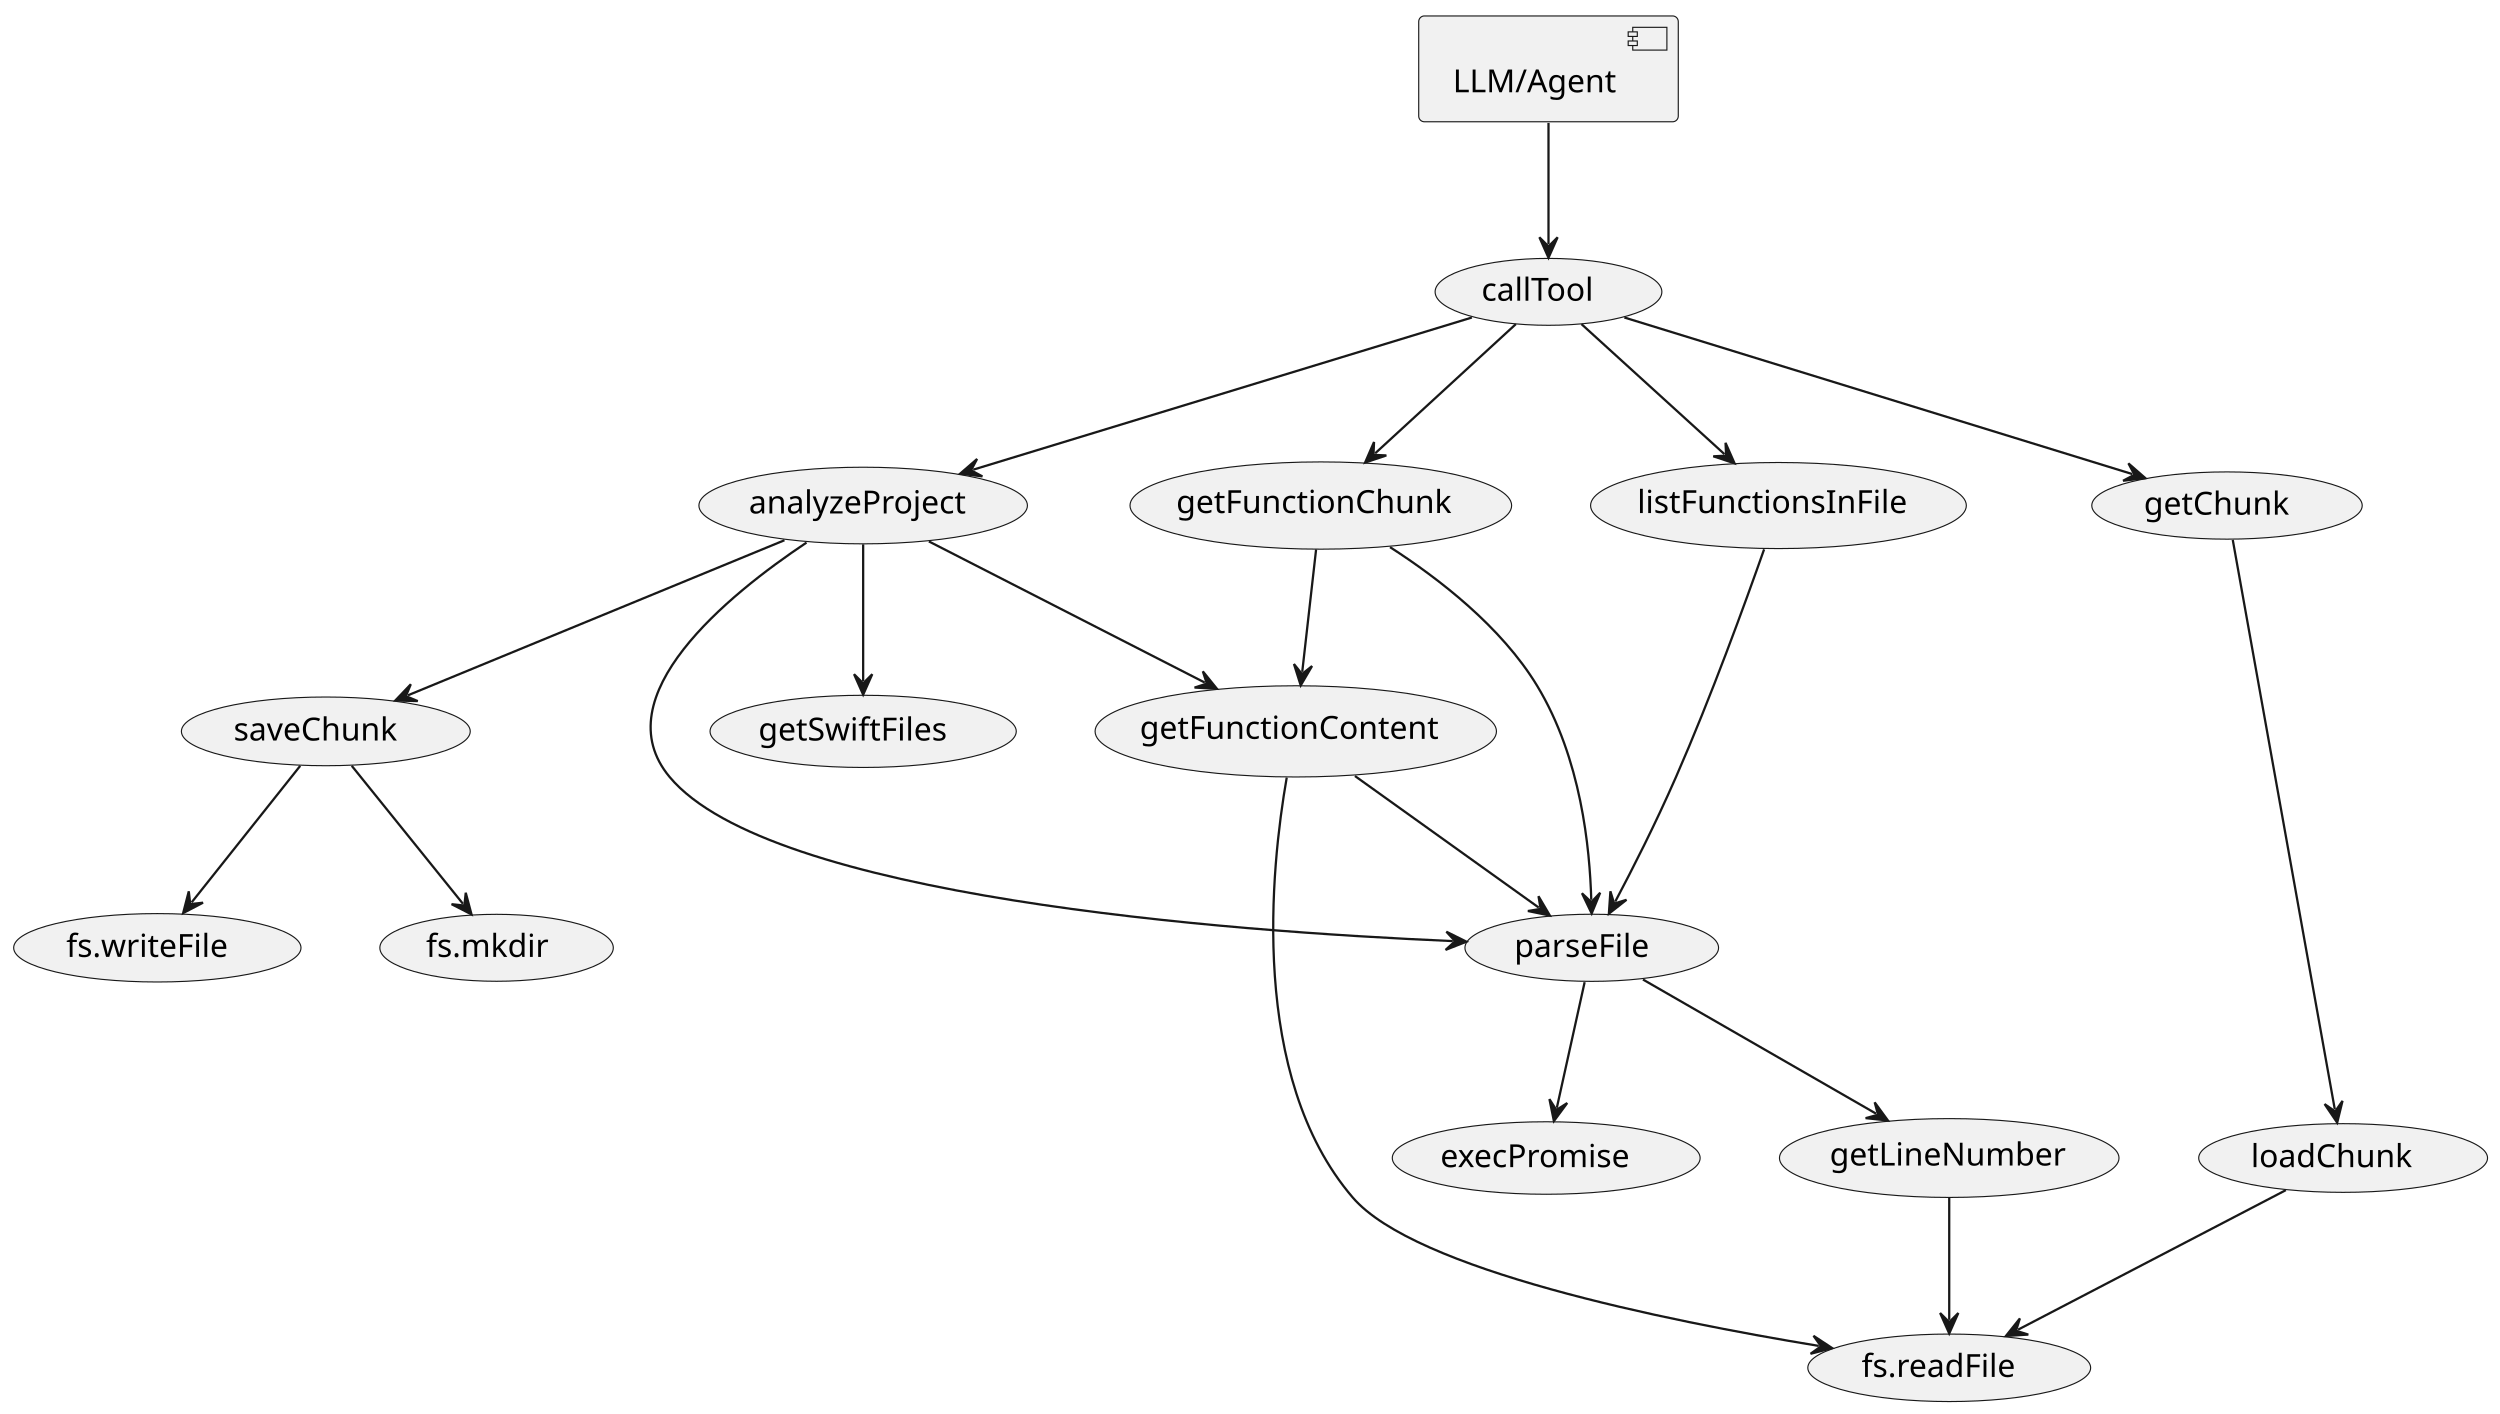
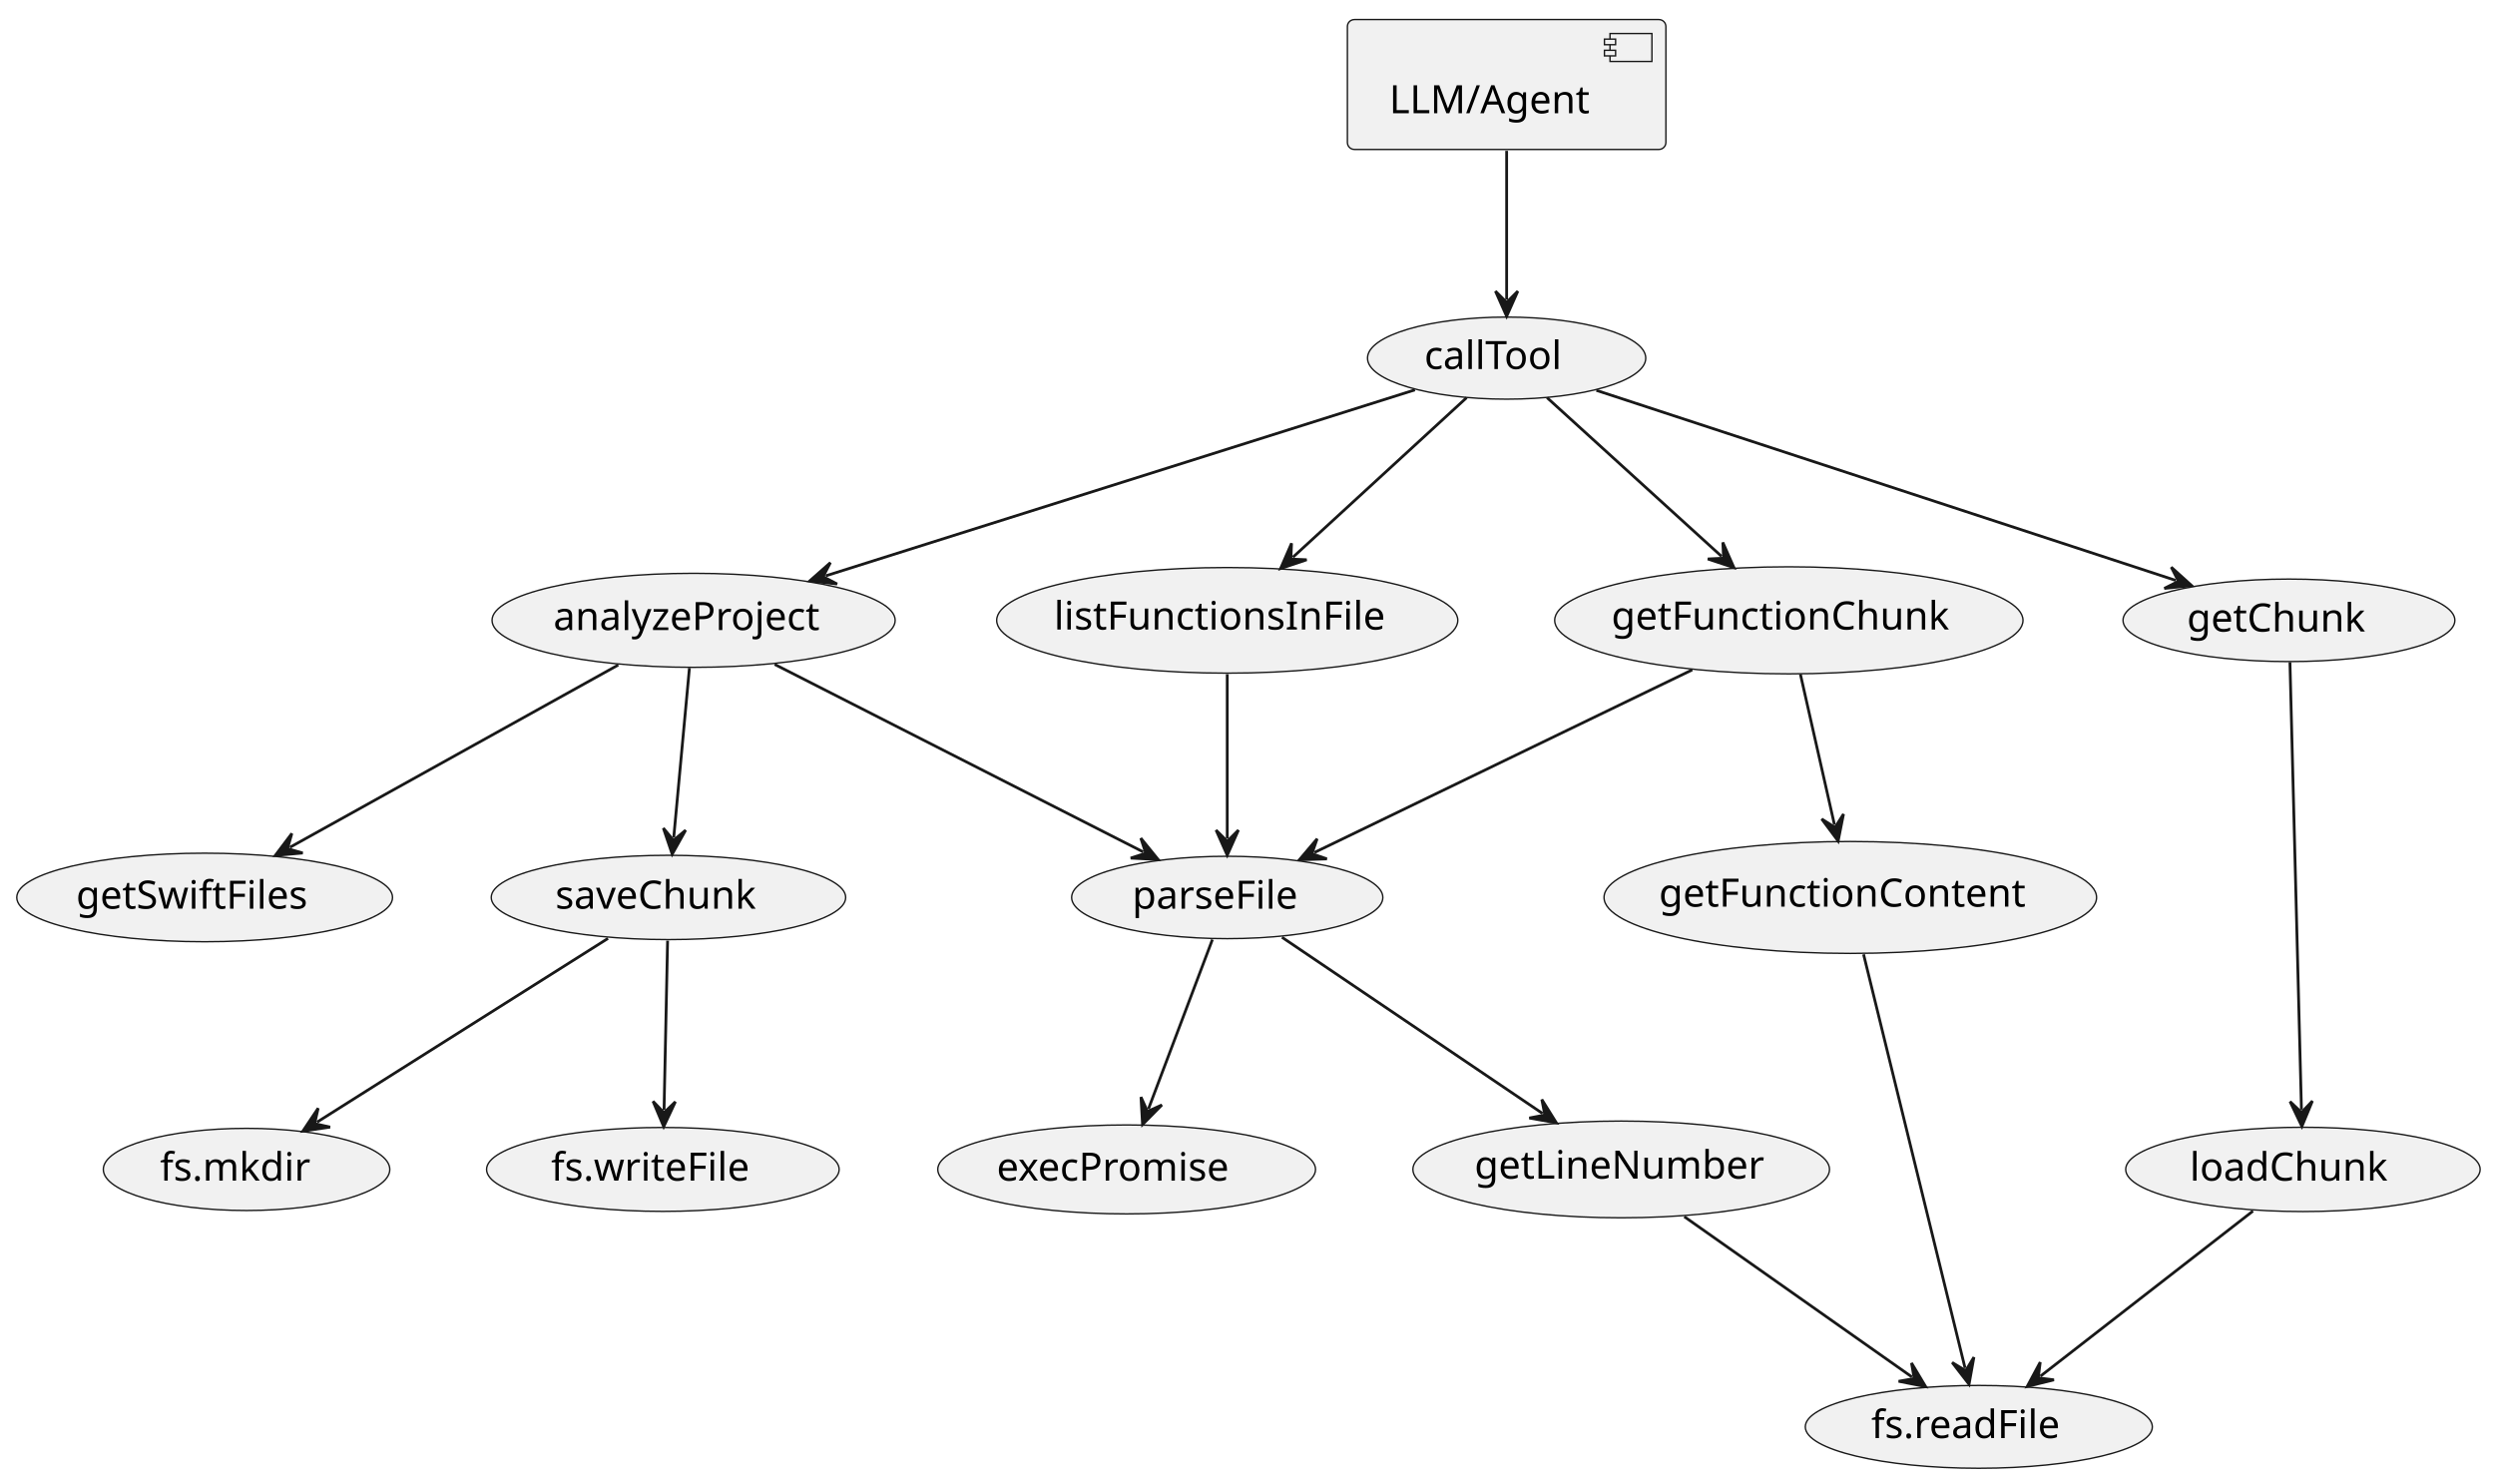
- <svg xmlns="http://www.w3.org/2000/svg" contentStyleType="text/css" height="621px" preserveAspectRatio="none" style="width:1098px;height:621px;background:#FFFFFF;" version="1.1" viewBox="0 0 1098 621" width="1098px" zoomAndPan="magnify">
+ <svg xmlns="http://www.w3.org/2000/svg" contentStyleType="text/css" height="531px" preserveAspectRatio="none" style="width:893px;height:531px;background:#FFFFFF;" version="1.1" viewBox="0 0 893 531" width="893px" zoomAndPan="magnify">
  <defs />
  <g>
    <g id="elem_LLM/Agent">
-       <rect fill="#F1F1F1" height="46.488" rx="2.5" ry="2.5" style="stroke:#181818;stroke-width:0.5;" width="114" x="623.1" y="7" />
-       <rect fill="#F1F1F1" height="10" style="stroke:#181818;stroke-width:0.5;" width="15" x="717.1" y="12" />
-       <rect fill="#F1F1F1" height="2" style="stroke:#181818;stroke-width:0.5;" width="4" x="715.1" y="14" />
-       <rect fill="#F1F1F1" height="2" style="stroke:#181818;stroke-width:0.5;" width="4" x="715.1" y="18" />
-       <text fill="#000000" font-family="sans-serif" font-size="14" lengthAdjust="spacing" textLength="74" x="638.1" y="40.535">LLM/Agent</text>
+       <rect fill="#F1F1F1" height="46.488" rx="2.5" ry="2.5" style="stroke:#181818;stroke-width:0.5;" width="114" x="482.25" y="7" />
+       <rect fill="#F1F1F1" height="10" style="stroke:#181818;stroke-width:0.5;" width="15" x="576.25" y="12" />
+       <rect fill="#F1F1F1" height="2" style="stroke:#181818;stroke-width:0.5;" width="4" x="574.25" y="14" />
+       <rect fill="#F1F1F1" height="2" style="stroke:#181818;stroke-width:0.5;" width="4" x="574.25" y="18" />
+       <text fill="#000000" font-family="sans-serif" font-size="14" lengthAdjust="spacing" textLength="74" x="497.25" y="40.535">LLM/Agent</text>
    </g>
    <g id="elem_callTool">
-       <ellipse cx="680.097" cy="128.181" fill="#F1F1F1" rx="49.797" ry="14.691" style="stroke:#181818;stroke-width:0.5;" />
-       <text fill="#000000" font-family="sans-serif" font-size="14" lengthAdjust="spacing" textLength="54" x="650.654" y="132.082">callTool</text>
+       <ellipse cx="539.247" cy="128.181" fill="#F1F1F1" rx="49.797" ry="14.691" style="stroke:#181818;stroke-width:0.5;" />
+       <text fill="#000000" font-family="sans-serif" font-size="14" lengthAdjust="spacing" textLength="54" x="509.804" y="132.082">callTool</text>
    </g>
    <g id="elem_analyzeProject">
-       <ellipse cx="379.103" cy="222.029" fill="#F1F1F1" rx="72.143" ry="16.829" style="stroke:#181818;stroke-width:0.5;" />
-       <text fill="#000000" font-family="sans-serif" font-size="14" lengthAdjust="spacing" textLength="99" x="328.913" y="225.505">analyzeProject</text>
+       <ellipse cx="248.253" cy="222.029" fill="#F1F1F1" rx="72.143" ry="16.829" style="stroke:#181818;stroke-width:0.5;" />
+       <text fill="#000000" font-family="sans-serif" font-size="14" lengthAdjust="spacing" textLength="99" x="198.063" y="225.505">analyzeProject</text>
    </g>
    <g id="elem_getChunk">
-       <ellipse cx="978.098" cy="222.029" fill="#F1F1F1" rx="59.388" ry="14.769" style="stroke:#181818;stroke-width:0.5;" />
-       <text fill="#000000" font-family="sans-serif" font-size="14" lengthAdjust="spacing" textLength="67" x="941.598" y="226.047">getChunk</text>
+       <ellipse cx="819.248" cy="222.029" fill="#F1F1F1" rx="59.388" ry="14.769" style="stroke:#181818;stroke-width:0.5;" />
+       <text fill="#000000" font-family="sans-serif" font-size="14" lengthAdjust="spacing" textLength="67" x="782.748" y="226.047">getChunk</text>
    </g>
    <g id="elem_listFunctionsInFile">
-       <ellipse cx="781.098" cy="222.034" fill="#F1F1F1" rx="82.518" ry="18.904" style="stroke:#181818;stroke-width:0.5;" />
-       <text fill="#000000" font-family="sans-serif" font-size="14" lengthAdjust="spacing" textLength="124" x="719.098" y="225.325">listFunctionsInFile</text>
+       <ellipse cx="439.248" cy="222.034" fill="#F1F1F1" rx="82.518" ry="18.904" style="stroke:#181818;stroke-width:0.5;" />
+       <text fill="#000000" font-family="sans-serif" font-size="14" lengthAdjust="spacing" textLength="124" x="377.248" y="225.325">listFunctionsInFile</text>
    </g>
    <g id="elem_getFunctionChunk">
-       <ellipse cx="580.105" cy="222.031" fill="#F1F1F1" rx="83.805" ry="19.161" style="stroke:#181818;stroke-width:0.5;" />
-       <text fill="#000000" font-family="sans-serif" font-size="14" lengthAdjust="spacing" textLength="127" x="516.605" y="225.322">getFunctionChunk</text>
+       <ellipse cx="640.255" cy="222.031" fill="#F1F1F1" rx="83.805" ry="19.161" style="stroke:#181818;stroke-width:0.5;" />
+       <text fill="#000000" font-family="sans-serif" font-size="14" lengthAdjust="spacing" textLength="127" x="576.755" y="225.322">getFunctionChunk</text>
    </g>
    <g id="elem_getSwiftFiles">
-       <ellipse cx="379.098" cy="321.22" fill="#F1F1F1" rx="67.248" ry="15.85" style="stroke:#181818;stroke-width:0.5;" />
-       <text fill="#000000" font-family="sans-serif" font-size="14" lengthAdjust="spacing" textLength="86" x="333.098" y="325.237">getSwiftFiles</text>
+       <ellipse cx="73.248" cy="321.22" fill="#F1F1F1" rx="67.248" ry="15.85" style="stroke:#181818;stroke-width:0.5;" />
+       <text fill="#000000" font-family="sans-serif" font-size="14" lengthAdjust="spacing" textLength="86" x="27.248" y="325.237">getSwiftFiles</text>
    </g>
    <g id="elem_parseFile">
-       <ellipse cx="699.097" cy="416.272" fill="#F1F1F1" rx="55.697" ry="14.742" style="stroke:#181818;stroke-width:0.5;" />
-       <text fill="#000000" font-family="sans-serif" font-size="14" lengthAdjust="spacing" textLength="62" x="665.097" y="420.289">parseFile</text>
+       <ellipse cx="439.247" cy="321.222" fill="#F1F1F1" rx="55.697" ry="14.742" style="stroke:#181818;stroke-width:0.5;" />
+       <text fill="#000000" font-family="sans-serif" font-size="14" lengthAdjust="spacing" textLength="62" x="405.247" y="325.239">parseFile</text>
+     </g>
+     <g id="elem_saveChunk">
+       <ellipse cx="239.252" cy="321.216" fill="#F1F1F1" rx="63.432" ry="15.086" style="stroke:#181818;stroke-width:0.5;" />
+       <text fill="#000000" font-family="sans-serif" font-size="14" lengthAdjust="spacing" textLength="75" x="198.752" y="325.234">saveChunk</text>
+     </g>
+     <g id="elem_loadChunk">
+       <ellipse cx="824.253" cy="418.557" fill="#F1F1F1" rx="63.432" ry="15.086" style="stroke:#181818;stroke-width:0.5;" />
+       <text fill="#000000" font-family="sans-serif" font-size="14" lengthAdjust="spacing" textLength="75" x="783.753" y="422.574">loadChunk</text>
    </g>
    <g id="elem_getFunctionContent">
-       <ellipse cx="569.103" cy="321.219" fill="#F1F1F1" rx="88.143" ry="20.029" style="stroke:#181818;stroke-width:0.5;" />
-       <text fill="#000000" font-family="sans-serif" font-size="14" lengthAdjust="spacing" textLength="137" x="500.603" y="324.51">getFunctionContent</text>
-     </g>
-     <g id="elem_saveChunk">
-       <ellipse cx="143.102" cy="321.216" fill="#F1F1F1" rx="63.432" ry="15.086" style="stroke:#181818;stroke-width:0.5;" />
-       <text fill="#000000" font-family="sans-serif" font-size="14" lengthAdjust="spacing" textLength="75" x="102.603" y="325.234">saveChunk</text>
-     </g>
-     <g id="elem_loadChunk">
-       <ellipse cx="1029.102" cy="508.596" fill="#F1F1F1" rx="63.432" ry="15.086" style="stroke:#181818;stroke-width:0.5;" />
-       <text fill="#000000" font-family="sans-serif" font-size="14" lengthAdjust="spacing" textLength="75" x="988.602" y="512.614">loadChunk</text>
+       <ellipse cx="662.253" cy="321.219" fill="#F1F1F1" rx="88.143" ry="20.029" style="stroke:#181818;stroke-width:0.5;" />
+       <text fill="#000000" font-family="sans-serif" font-size="14" lengthAdjust="spacing" textLength="137" x="593.753" y="324.51">getFunctionContent</text>
    </g>
    <g id="elem_execPromise">
-       <ellipse cx="679.097" cy="508.601" fill="#F1F1F1" rx="67.607" ry="15.921" style="stroke:#181818;stroke-width:0.5;" />
-       <text fill="#000000" font-family="sans-serif" font-size="14" lengthAdjust="spacing" textLength="87" x="632.597" y="512.619">execPromise</text>
+       <ellipse cx="403.247" cy="418.561" fill="#F1F1F1" rx="67.607" ry="15.921" style="stroke:#181818;stroke-width:0.5;" />
+       <text fill="#000000" font-family="sans-serif" font-size="14" lengthAdjust="spacing" textLength="87" x="356.747" y="422.579">execPromise</text>
    </g>
    <g id="elem_getLineNumber">
-       <ellipse cx="856.104" cy="508.603" fill="#F1F1F1" rx="74.564" ry="17.313" style="stroke:#181818;stroke-width:0.5;" />
-       <text fill="#000000" font-family="sans-serif" font-size="14" lengthAdjust="spacing" textLength="105" x="803.604" y="511.894">getLineNumber</text>
+       <ellipse cx="580.254" cy="418.563" fill="#F1F1F1" rx="74.564" ry="17.313" style="stroke:#181818;stroke-width:0.5;" />
+       <text fill="#000000" font-family="sans-serif" font-size="14" lengthAdjust="spacing" textLength="105" x="527.754" y="421.854">getLineNumber</text>
    </g>
    <g id="elem_fs.readFile">
-       <ellipse cx="856.101" cy="600.742" fill="#F1F1F1" rx="62.111" ry="14.822" style="stroke:#181818;stroke-width:0.5;" />
-       <text fill="#000000" font-family="sans-serif" font-size="14" lengthAdjust="spacing" textLength="71" x="817.601" y="604.76">fs.readFile</text>
+       <ellipse cx="708.251" cy="510.702" fill="#F1F1F1" rx="62.111" ry="14.822" style="stroke:#181818;stroke-width:0.5;" />
+       <text fill="#000000" font-family="sans-serif" font-size="14" lengthAdjust="spacing" textLength="71" x="669.751" y="514.72">fs.readFile</text>
    </g>
    <g id="elem_fs.mkdir">
-       <ellipse cx="218.097" cy="416.274" fill="#F1F1F1" rx="51.267" ry="14.704" style="stroke:#181818;stroke-width:0.5;" />
-       <text fill="#000000" font-family="sans-serif" font-size="14" lengthAdjust="spacing" textLength="56" x="187.119" y="420.287">fs.mkdir</text>
+       <ellipse cx="88.247" cy="418.564" fill="#F1F1F1" rx="51.267" ry="14.704" style="stroke:#181818;stroke-width:0.5;" />
+       <text fill="#000000" font-family="sans-serif" font-size="14" lengthAdjust="spacing" textLength="56" x="57.269" y="422.577">fs.mkdir</text>
    </g>
    <g id="elem_fs.writeFile">
-       <ellipse cx="69.099" cy="416.27" fill="#F1F1F1" rx="63.099" ry="15.02" style="stroke:#181818;stroke-width:0.5;" />
-       <text fill="#000000" font-family="sans-serif" font-size="14" lengthAdjust="spacing" textLength="74" x="29.099" y="420.287">fs.writeFile</text>
+       <ellipse cx="237.249" cy="418.56" fill="#F1F1F1" rx="63.099" ry="15.02" style="stroke:#181818;stroke-width:0.5;" />
+       <text fill="#000000" font-family="sans-serif" font-size="14" lengthAdjust="spacing" textLength="74" x="197.249" y="422.577">fs.writeFile</text>
    </g>
    <g id="link_LLM/Agent_callTool">
-       <path d="M680.1,53.98 C680.1,72.38 680.1,91.69 680.1,107.22 " fill="none" id="LLM/Agent-to-callTool" style="stroke:#181818;stroke-width:1.0;" />
-       <polygon fill="#181818" points="680.1,113.22,684.1,104.22,680.1,108.22,676.1,104.22,680.1,113.22" style="stroke:#181818;stroke-width:1.0;" />
+       <path d="M539.25,53.98 C539.25,72.38 539.25,91.69 539.25,107.22 " fill="none" id="LLM/Agent-to-callTool" style="stroke:#181818;stroke-width:1.0;" />
+       <polygon fill="#181818" points="539.25,113.22,543.25,104.22,539.25,108.22,535.25,104.22,539.25,113.22" style="stroke:#181818;stroke-width:1.0;" />
    </g>
    <g id="link_callTool_analyzeProject">
-       <path d="M646.45,139.45 C591.37,156.26 487.829,187.849 427.439,206.279 " fill="none" id="callTool-to-analyzeProject" style="stroke:#181818;stroke-width:1.0;" />
-       <polygon fill="#181818" points="421.7,208.03,431.476,209.229,426.482,206.571,429.14,201.577,421.7,208.03" style="stroke:#181818;stroke-width:1.0;" />
+       <path d="M506.43,139.54 C453.22,156.33 353.911,187.673 295.551,206.103 " fill="none" id="callTool-to-analyzeProject" style="stroke:#181818;stroke-width:1.0;" />
+       <polygon fill="#181818" points="289.83,207.91,299.617,209.014,294.598,206.404,297.208,201.385,289.83,207.91" style="stroke:#181818;stroke-width:1.0;" />
    </g>
    <g id="link_callTool_getChunk">
-       <path d="M713.42,139.45 C769.91,156.86 878.306,190.272 936.486,208.212 " fill="none" id="callTool-to-getChunk" style="stroke:#181818;stroke-width:1.0;" />
-       <polygon fill="#181818" points="942.22,209.98,934.798,203.506,937.442,208.507,932.441,211.15,942.22,209.98" style="stroke:#181818;stroke-width:1.0;" />
+       <path d="M571.37,139.72 C624.37,157.1 724.029,189.8 778.739,207.74 " fill="none" id="callTool-to-getChunk" style="stroke:#181818;stroke-width:1.0;" />
+       <polygon fill="#181818" points="784.44,209.61,777.134,203.005,779.689,208.052,774.642,210.607,784.44,209.61" style="stroke:#181818;stroke-width:1.0;" />
    </g>
    <g id="link_callTool_listFunctionsInFile">
-       <path d="M694.57,142.34 C712.24,158.41 737.761,181.624 757.381,199.464 " fill="none" id="callTool-to-listFunctionsInFile" style="stroke:#181818;stroke-width:1.0;" />
-       <polygon fill="#181818" points="761.82,203.5,757.852,194.486,758.121,200.136,752.47,200.405,761.82,203.5" style="stroke:#181818;stroke-width:1.0;" />
+       <path d="M524.92,142.34 C507.42,158.41 482.18,181.602 462.76,199.432 " fill="none" id="callTool-to-listFunctionsInFile" style="stroke:#181818;stroke-width:1.0;" />
+       <polygon fill="#181818" points="458.34,203.49,467.675,200.35,462.023,200.108,462.264,194.457,458.34,203.49" style="stroke:#181818;stroke-width:1.0;" />
    </g>
    <g id="link_callTool_getFunctionChunk">
-       <path d="M665.77,142.34 C648.38,158.31 623.4,181.262 603.97,199.102 " fill="none" id="callTool-to-getFunctionChunk" style="stroke:#181818;stroke-width:1.0;" />
-       <polygon fill="#181818" points="599.55,203.16,608.885,200.019,603.233,199.778,603.474,194.127,599.55,203.16" style="stroke:#181818;stroke-width:1.0;" />
+       <path d="M553.72,142.34 C571.28,158.31 596.541,181.284 616.161,199.124 " fill="none" id="callTool-to-getFunctionChunk" style="stroke:#181818;stroke-width:1.0;" />
+       <polygon fill="#181818" points="620.6,203.16,616.632,194.146,616.901,199.796,611.25,200.065,620.6,203.16" style="stroke:#181818;stroke-width:1.0;" />
    </g>
    <g id="link_analyzeProject_getSwiftFiles">
-       <path d="M379.1,239.08 C379.1,257.41 379.1,281.18 379.1,299.11 " fill="none" id="analyzeProject-to-getSwiftFiles" style="stroke:#181818;stroke-width:1.0;" />
-       <polygon fill="#181818" points="379.1,305.11,383.1,296.11,379.1,300.11,375.1,296.11,379.1,305.11" style="stroke:#181818;stroke-width:1.0;" />
+       <path d="M221.29,238 C187.83,256.59 136.446,285.127 103.776,303.267 " fill="none" id="analyzeProject-to-getSwiftFiles" style="stroke:#181818;stroke-width:1.0;" />
+       <polygon fill="#181818" points="98.53,306.18,108.34,305.308,102.901,303.753,104.457,298.314,98.53,306.18" style="stroke:#181818;stroke-width:1.0;" />
    </g>
    <g id="link_analyzeProject_parseFile">
-       <path d="M354.23,238.29 C319.72,261.32 264.72,306.01 294.1,341.25 C338.04,393.95 537.886,408.98 638.066,413.33 " fill="none" id="analyzeProject-to-parseFile" style="stroke:#181818;stroke-width:1.0;" />
-       <polygon fill="#181818" points="644.06,413.59,635.242,409.203,639.065,413.373,634.895,417.196,644.06,413.59" style="stroke:#181818;stroke-width:1.0;" />
-     </g>
-     <g id="link_analyzeProject_getFunctionContent">
-       <path d="M407.96,237.79 C441.9,255.16 492.879,281.226 529.139,299.786 " fill="none" id="analyzeProject-to-getFunctionContent" style="stroke:#181818;stroke-width:1.0;" />
-       <polygon fill="#181818" points="534.48,302.52,528.291,294.859,530.029,300.242,524.646,301.98,534.48,302.52" style="stroke:#181818;stroke-width:1.0;" />
+       <path d="M277.26,237.79 C314.72,256.86 373.943,286.988 409.183,304.928 " fill="none" id="analyzeProject-to-parseFile" style="stroke:#181818;stroke-width:1.0;" />
+       <polygon fill="#181818" points="414.53,307.65,408.324,300.002,410.074,305.382,404.695,307.132,414.53,307.65" style="stroke:#181818;stroke-width:1.0;" />
    </g>
    <g id="link_analyzeProject_saveChunk">
-       <path d="M344.53,237.27 C298.44,256.25 223.128,287.265 179.178,305.365 " fill="none" id="analyzeProject-to-saveChunk" style="stroke:#181818;stroke-width:1.0;" />
-       <polygon fill="#181818" points="173.63,307.65,183.475,307.921,178.253,305.746,180.429,300.524,173.63,307.65" style="stroke:#181818;stroke-width:1.0;" />
+       <path d="M246.76,239.08 C245.04,257.63 242.792,281.905 241.142,299.765 " fill="none" id="analyzeProject-to-saveChunk" style="stroke:#181818;stroke-width:1.0;" />
+       <polygon fill="#181818" points="240.59,305.74,245.401,297.146,241.05,300.761,237.435,296.41,240.59,305.74" style="stroke:#181818;stroke-width:1.0;" />
    </g>
    <g id="link_getChunk_loadChunk">
-       <path d="M980.63,237.14 C989.29,285.48 1016.663,438.184 1025.432,487.164 " fill="none" id="getChunk-to-loadChunk" style="stroke:#181818;stroke-width:1.0;" />
-       <polygon fill="#181818" points="1026.49,493.07,1028.841,483.506,1025.609,488.148,1020.966,484.916,1026.49,493.07" style="stroke:#181818;stroke-width:1.0;" />
+       <path d="M819.61,237.02 C820.53,272.74 822.796,361.032 823.726,397.172 " fill="none" id="getChunk-to-loadChunk" style="stroke:#181818;stroke-width:1.0;" />
+       <polygon fill="#181818" points="823.88,403.17,827.647,394.07,823.751,398.172,819.65,394.276,823.88,403.17" style="stroke:#181818;stroke-width:1.0;" />
    </g>
    <g id="link_listFunctionsInFile_parseFile">
-       <path d="M774.79,241.28 C766.55,264.7 751.37,306.46 736.1,341.25 C726.74,362.56 717.213,381.235 709.423,395.975 " fill="none" id="listFunctionsInFile-to-parseFile" style="stroke:#181818;stroke-width:1.0;" />
-       <polygon fill="#181818" points="706.62,401.28,714.362,395.192,708.956,396.859,707.289,391.454,706.62,401.28" style="stroke:#181818;stroke-width:1.0;" />
+       <path d="M439.25,241.31 C439.25,260.12 439.25,283.01 439.25,300.12 " fill="none" id="listFunctionsInFile-to-parseFile" style="stroke:#181818;stroke-width:1.0;" />
+       <polygon fill="#181818" points="439.25,306.12,443.25,297.12,439.25,301.12,435.25,297.12,439.25,306.12" style="stroke:#181818;stroke-width:1.0;" />
    </g>
    <g id="link_getFunctionChunk_parseFile">
-       <path d="M610.49,240.3 C631.87,254.05 659.38,275.26 675.1,301.19 C694.5,333.21 698.225,372.533 698.885,395.202 " fill="none" id="getFunctionChunk-to-parseFile" style="stroke:#181818;stroke-width:1.0;" />
-       <polygon fill="#181818" points="699.06,401.2,702.796,392.087,698.914,396.202,694.8,392.32,699.06,401.2" style="stroke:#181818;stroke-width:1.0;" />
+       <path d="M605.7,239.74 C565.74,259.06 506.271,287.808 470.461,305.127 " fill="none" id="getFunctionChunk-to-parseFile" style="stroke:#181818;stroke-width:1.0;" />
+       <polygon fill="#181818" points="465.06,307.74,474.904,307.422,469.561,305.563,471.421,300.22,465.06,307.74" style="stroke:#181818;stroke-width:1.0;" />
    </g>
    <g id="link_getFunctionChunk_getFunctionContent">
-       <path d="M578.03,241.31 C576.1,258.36 573.904,277.728 571.944,295.068 " fill="none" id="getFunctionChunk-to-getFunctionContent" style="stroke:#181818;stroke-width:1.0;" />
-       <polygon fill="#181818" points="571.27,301.03,576.256,292.536,571.832,296.062,568.306,291.638,571.27,301.03" style="stroke:#181818;stroke-width:1.0;" />
+       <path d="M644.39,241.31 C648.24,258.36 652.657,277.838 656.577,295.178 " fill="none" id="getFunctionChunk-to-getFunctionContent" style="stroke:#181818;stroke-width:1.0;" />
+       <polygon fill="#181818" points="657.9,301.03,659.817,291.37,656.798,296.153,652.014,293.134,657.9,301.03" style="stroke:#181818;stroke-width:1.0;" />
    </g>
    <g id="link_parseFile_execPromise">
-       <path d="M695.97,431.38 C692.3,447.96 687.536,469.482 683.766,486.522 " fill="none" id="parseFile-to-execPromise" style="stroke:#181818;stroke-width:1.0;" />
-       <polygon fill="#181818" points="682.47,492.38,688.32,484.457,683.55,487.498,680.509,482.728,682.47,492.38" style="stroke:#181818;stroke-width:1.0;" />
+       <path d="M433.94,336.29 C427.25,354 417.919,378.707 411.059,396.877 " fill="none" id="parseFile-to-execPromise" style="stroke:#181818;stroke-width:1.0;" />
+       <polygon fill="#181818" points="408.94,402.49,415.861,395.483,410.706,397.812,408.377,392.657,408.94,402.49" style="stroke:#181818;stroke-width:1.0;" />
    </g>
    <g id="link_parseFile_getLineNumber">
-       <path d="M721.59,430.21 C750,446.56 793.61,471.647 823.97,489.118 " fill="none" id="parseFile-to-getLineNumber" style="stroke:#181818;stroke-width:1.0;" />
-       <polygon fill="#181818" points="829.17,492.11,823.364,484.154,824.836,489.616,819.374,491.088,829.17,492.11" style="stroke:#181818;stroke-width:1.0;" />
+       <path d="M458.85,335.48 C484.58,352.87 524.7,379.998 552.09,398.528 " fill="none" id="parseFile-to-getLineNumber" style="stroke:#181818;stroke-width:1.0;" />
+       <polygon fill="#181818" points="557.06,401.89,551.847,393.534,552.919,399.088,547.364,400.16,557.06,401.89" style="stroke:#181818;stroke-width:1.0;" />
    </g>
    <g id="link_getLineNumber_fs.readFile">
-       <path d="M856.1,526.14 C856.1,543.21 856.1,563.57 856.1,579.68 " fill="none" id="getLineNumber-to-fs.readFile" style="stroke:#181818;stroke-width:1.0;" />
-       <polygon fill="#181818" points="856.1,585.68,860.1,576.68,856.1,580.68,852.1,576.68,856.1,585.68" style="stroke:#181818;stroke-width:1.0;" />
+       <path d="M602.84,435.47 C627.38,452.75 661.264,476.616 684.314,492.846 " fill="none" id="getLineNumber-to-fs.readFile" style="stroke:#181818;stroke-width:1.0;" />
+       <polygon fill="#181818" points="689.22,496.3,684.164,487.848,685.132,493.421,679.558,494.389,689.22,496.3" style="stroke:#181818;stroke-width:1.0;" />
    </g>
    <g id="link_getFunctionContent_fs.readFile">
-       <path d="M565.13,341.51 C558.18,381.21 548.51,472.78 594.1,525.92 C621.37,557.7 730.56,579.885 798.8,591.125 " fill="none" id="getFunctionContent-to-fs.readFile" style="stroke:#181818;stroke-width:1.0;" />
-       <polygon fill="#181818" points="804.72,592.1,796.49,586.691,799.787,591.287,795.19,594.584,804.72,592.1" style="stroke:#181818;stroke-width:1.0;" />
-     </g>
-     <g id="link_getFunctionContent_parseFile">
-       <path d="M595.09,340.83 C620.43,358.97 653.451,382.598 675.821,398.608 " fill="none" id="getFunctionContent-to-parseFile" style="stroke:#181818;stroke-width:1.0;" />
-       <polygon fill="#181818" points="680.7,402.1,675.709,393.609,676.634,399.19,671.053,400.115,680.7,402.1" style="stroke:#181818;stroke-width:1.0;" />
+       <path d="M667,341.58 C676.27,379.37 695.16,456.373 703.32,489.633 " fill="none" id="getFunctionContent-to-fs.readFile" style="stroke:#181818;stroke-width:1.0;" />
+       <polygon fill="#181818" points="704.75,495.46,706.49,485.766,703.559,490.604,698.721,487.672,704.75,495.46" style="stroke:#181818;stroke-width:1.0;" />
    </g>
    <g id="link_saveChunk_fs.mkdir">
-       <path d="M154.49,336.35 C168.75,354.05 189.244,379.479 203.324,396.939 " fill="none" id="saveChunk-to-fs.mkdir" style="stroke:#181818;stroke-width:1.0;" />
-       <polygon fill="#181818" points="207.09,401.61,204.554,392.093,203.951,397.718,198.327,397.115,207.09,401.61" style="stroke:#181818;stroke-width:1.0;" />
+       <path d="M217.61,335.88 C188.42,354.31 141.873,383.696 113.473,401.636 " fill="none" id="saveChunk-to-fs.mkdir" style="stroke:#181818;stroke-width:1.0;" />
+       <polygon fill="#181818" points="108.4,404.84,118.145,403.415,112.627,402.17,113.873,396.652,108.4,404.84" style="stroke:#181818;stroke-width:1.0;" />
    </g>
    <g id="link_saveChunk_fs.writeFile">
-       <path d="M131.86,336.35 C117.95,353.84 98.135,378.764 84.175,396.314 " fill="none" id="saveChunk-to-fs.writeFile" style="stroke:#181818;stroke-width:1.0;" />
-       <polygon fill="#181818" points="80.44,401.01,89.173,396.457,83.553,397.097,82.912,391.476,80.44,401.01" style="stroke:#181818;stroke-width:1.0;" />
+       <path d="M238.94,336.7 C238.57,354.73 238.044,379.321 237.674,397.261 " fill="none" id="saveChunk-to-fs.writeFile" style="stroke:#181818;stroke-width:1.0;" />
+       <polygon fill="#181818" points="237.55,403.26,241.735,394.344,237.653,398.261,233.736,394.179,237.55,403.26" style="stroke:#181818;stroke-width:1.0;" />
    </g>
    <g id="link_loadChunk_fs.readFile">
-       <path d="M1003.94,522.71 C971.05,539.85 919.091,566.918 886.321,583.988 " fill="none" id="loadChunk-to-fs.readFile" style="stroke:#181818;stroke-width:1.0;" />
-       <polygon fill="#181818" points="881,586.76,890.83,586.15,885.434,584.45,887.134,579.055,881,586.76" style="stroke:#181818;stroke-width:1.0;" />
+       <path d="M806.38,433.45 C784.39,450.54 752.048,475.669 730.308,492.559 " fill="none" id="loadChunk-to-fs.readFile" style="stroke:#181818;stroke-width:1.0;" />
+       <polygon fill="#181818" points="725.57,496.24,735.131,493.877,729.518,493.172,730.223,487.56,725.57,496.24" style="stroke:#181818;stroke-width:1.0;" />
    </g>
  </g>
</svg>
